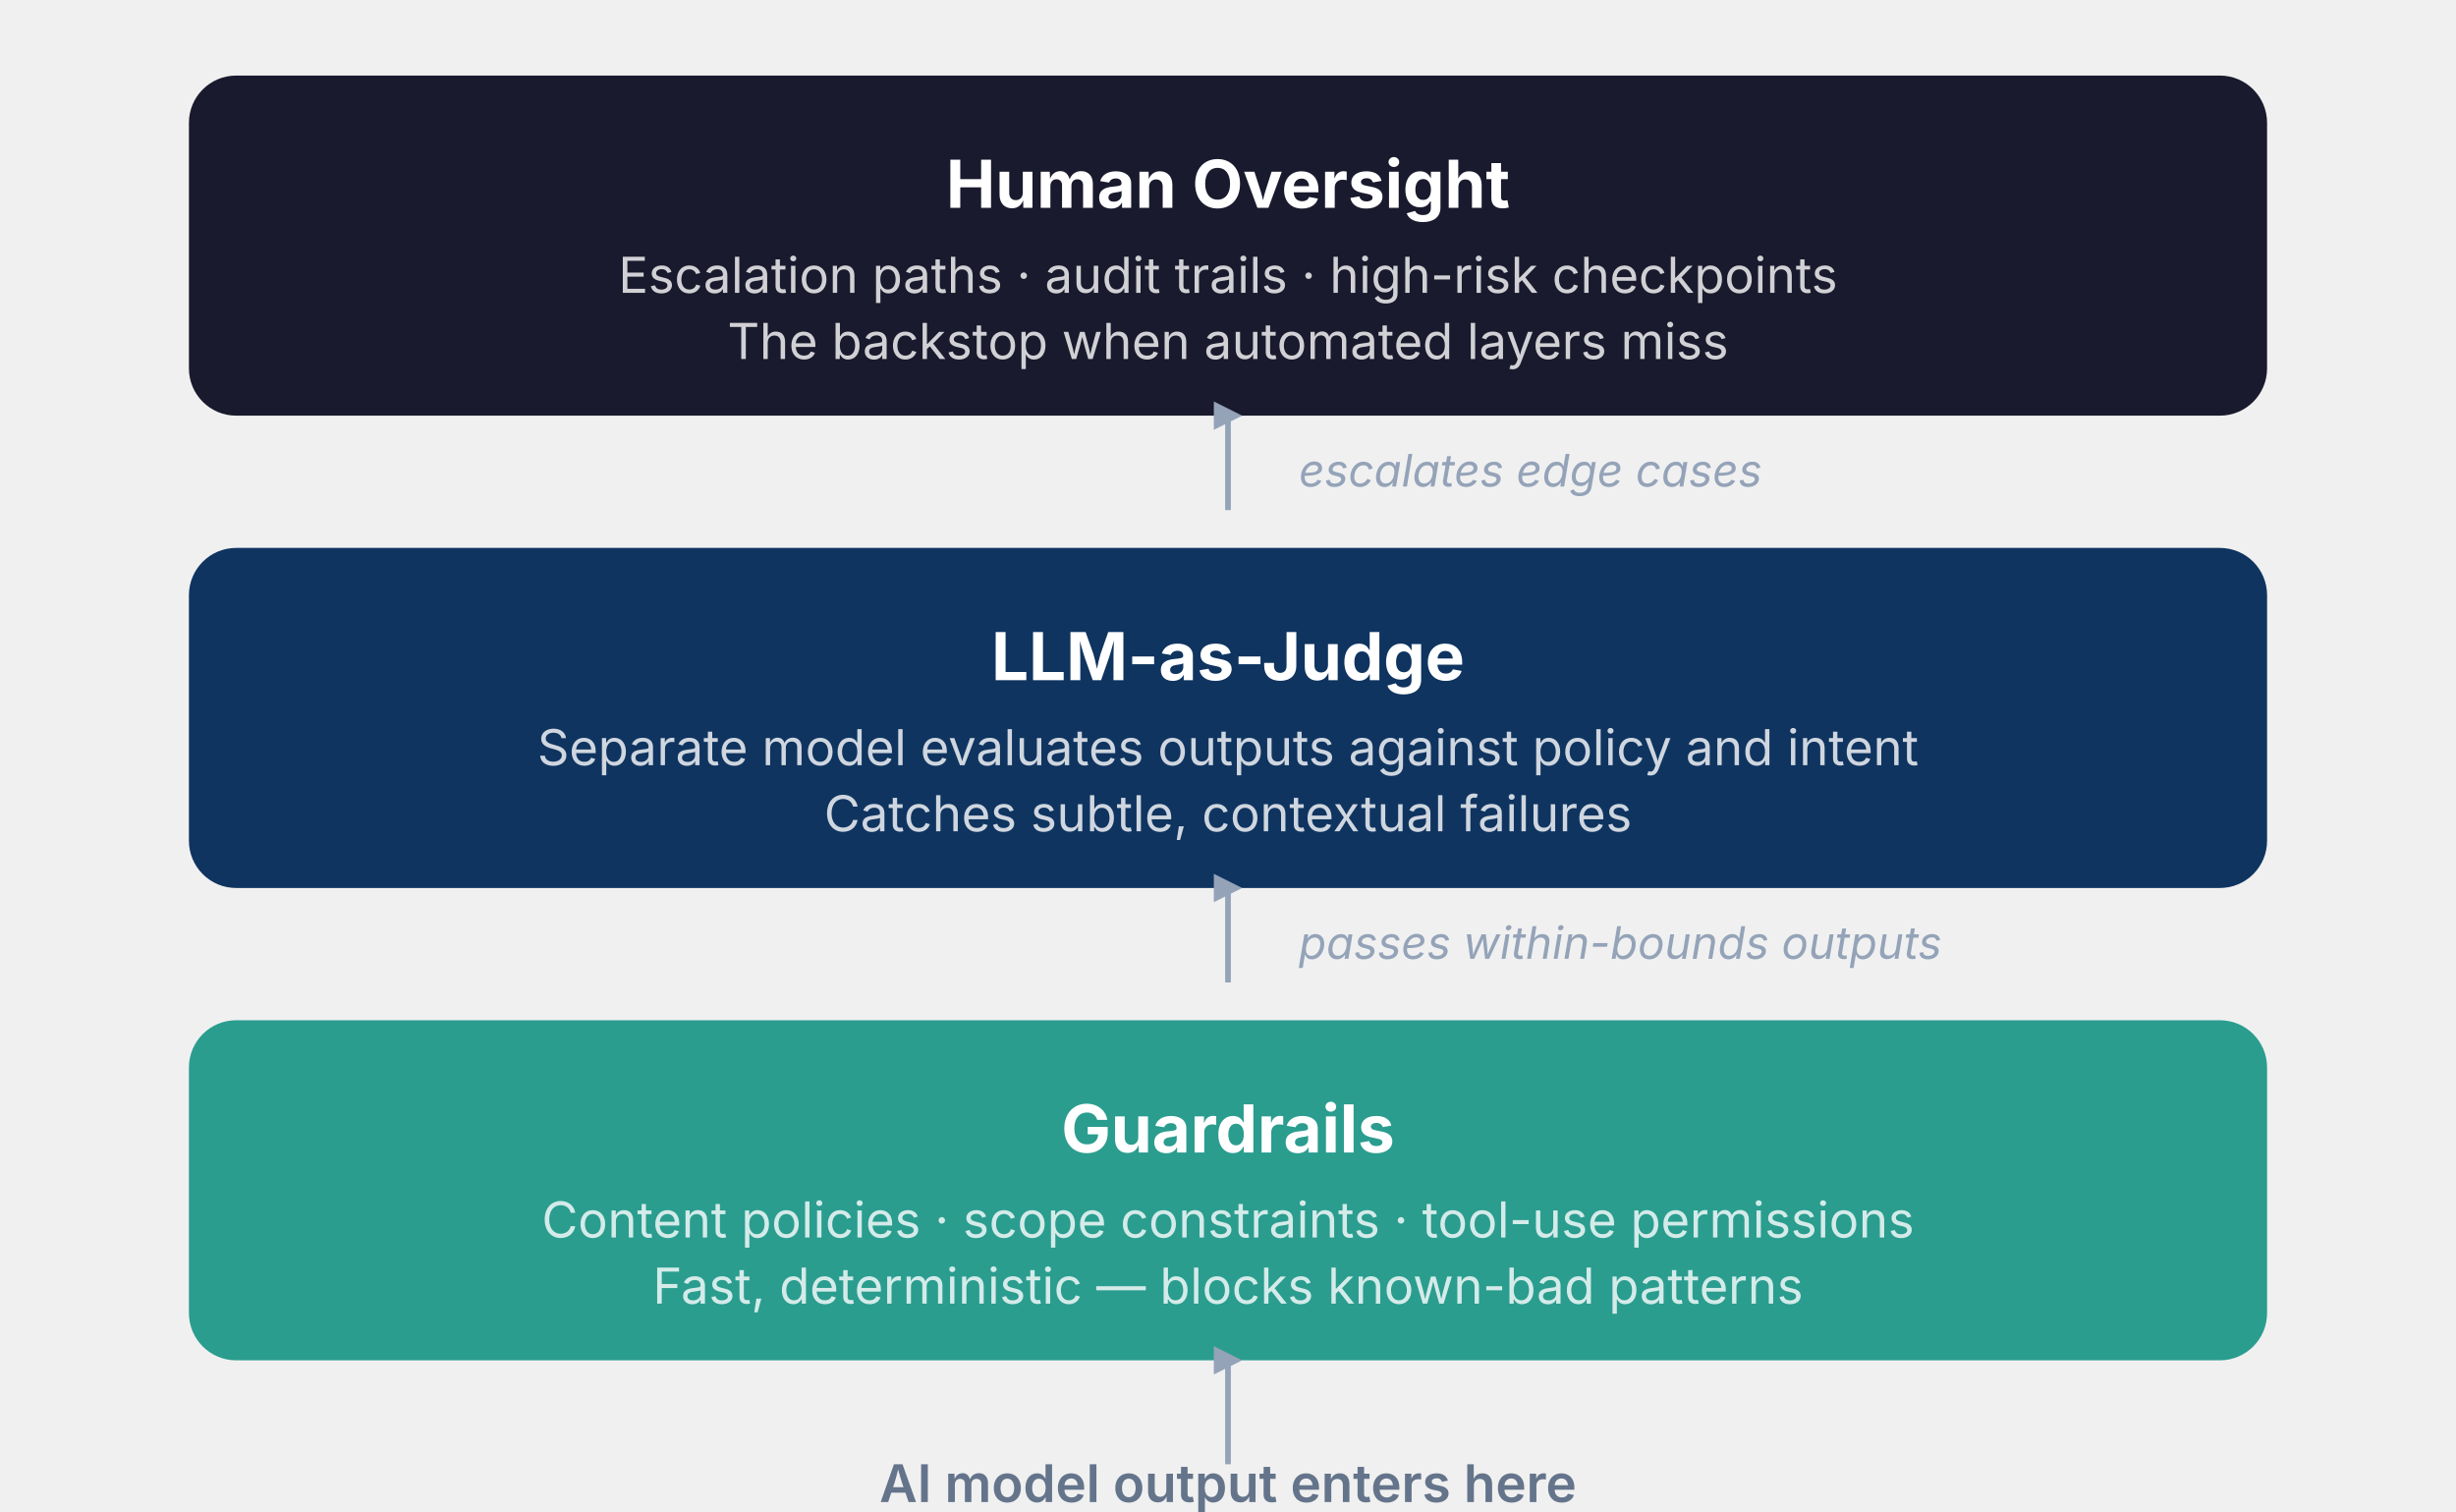
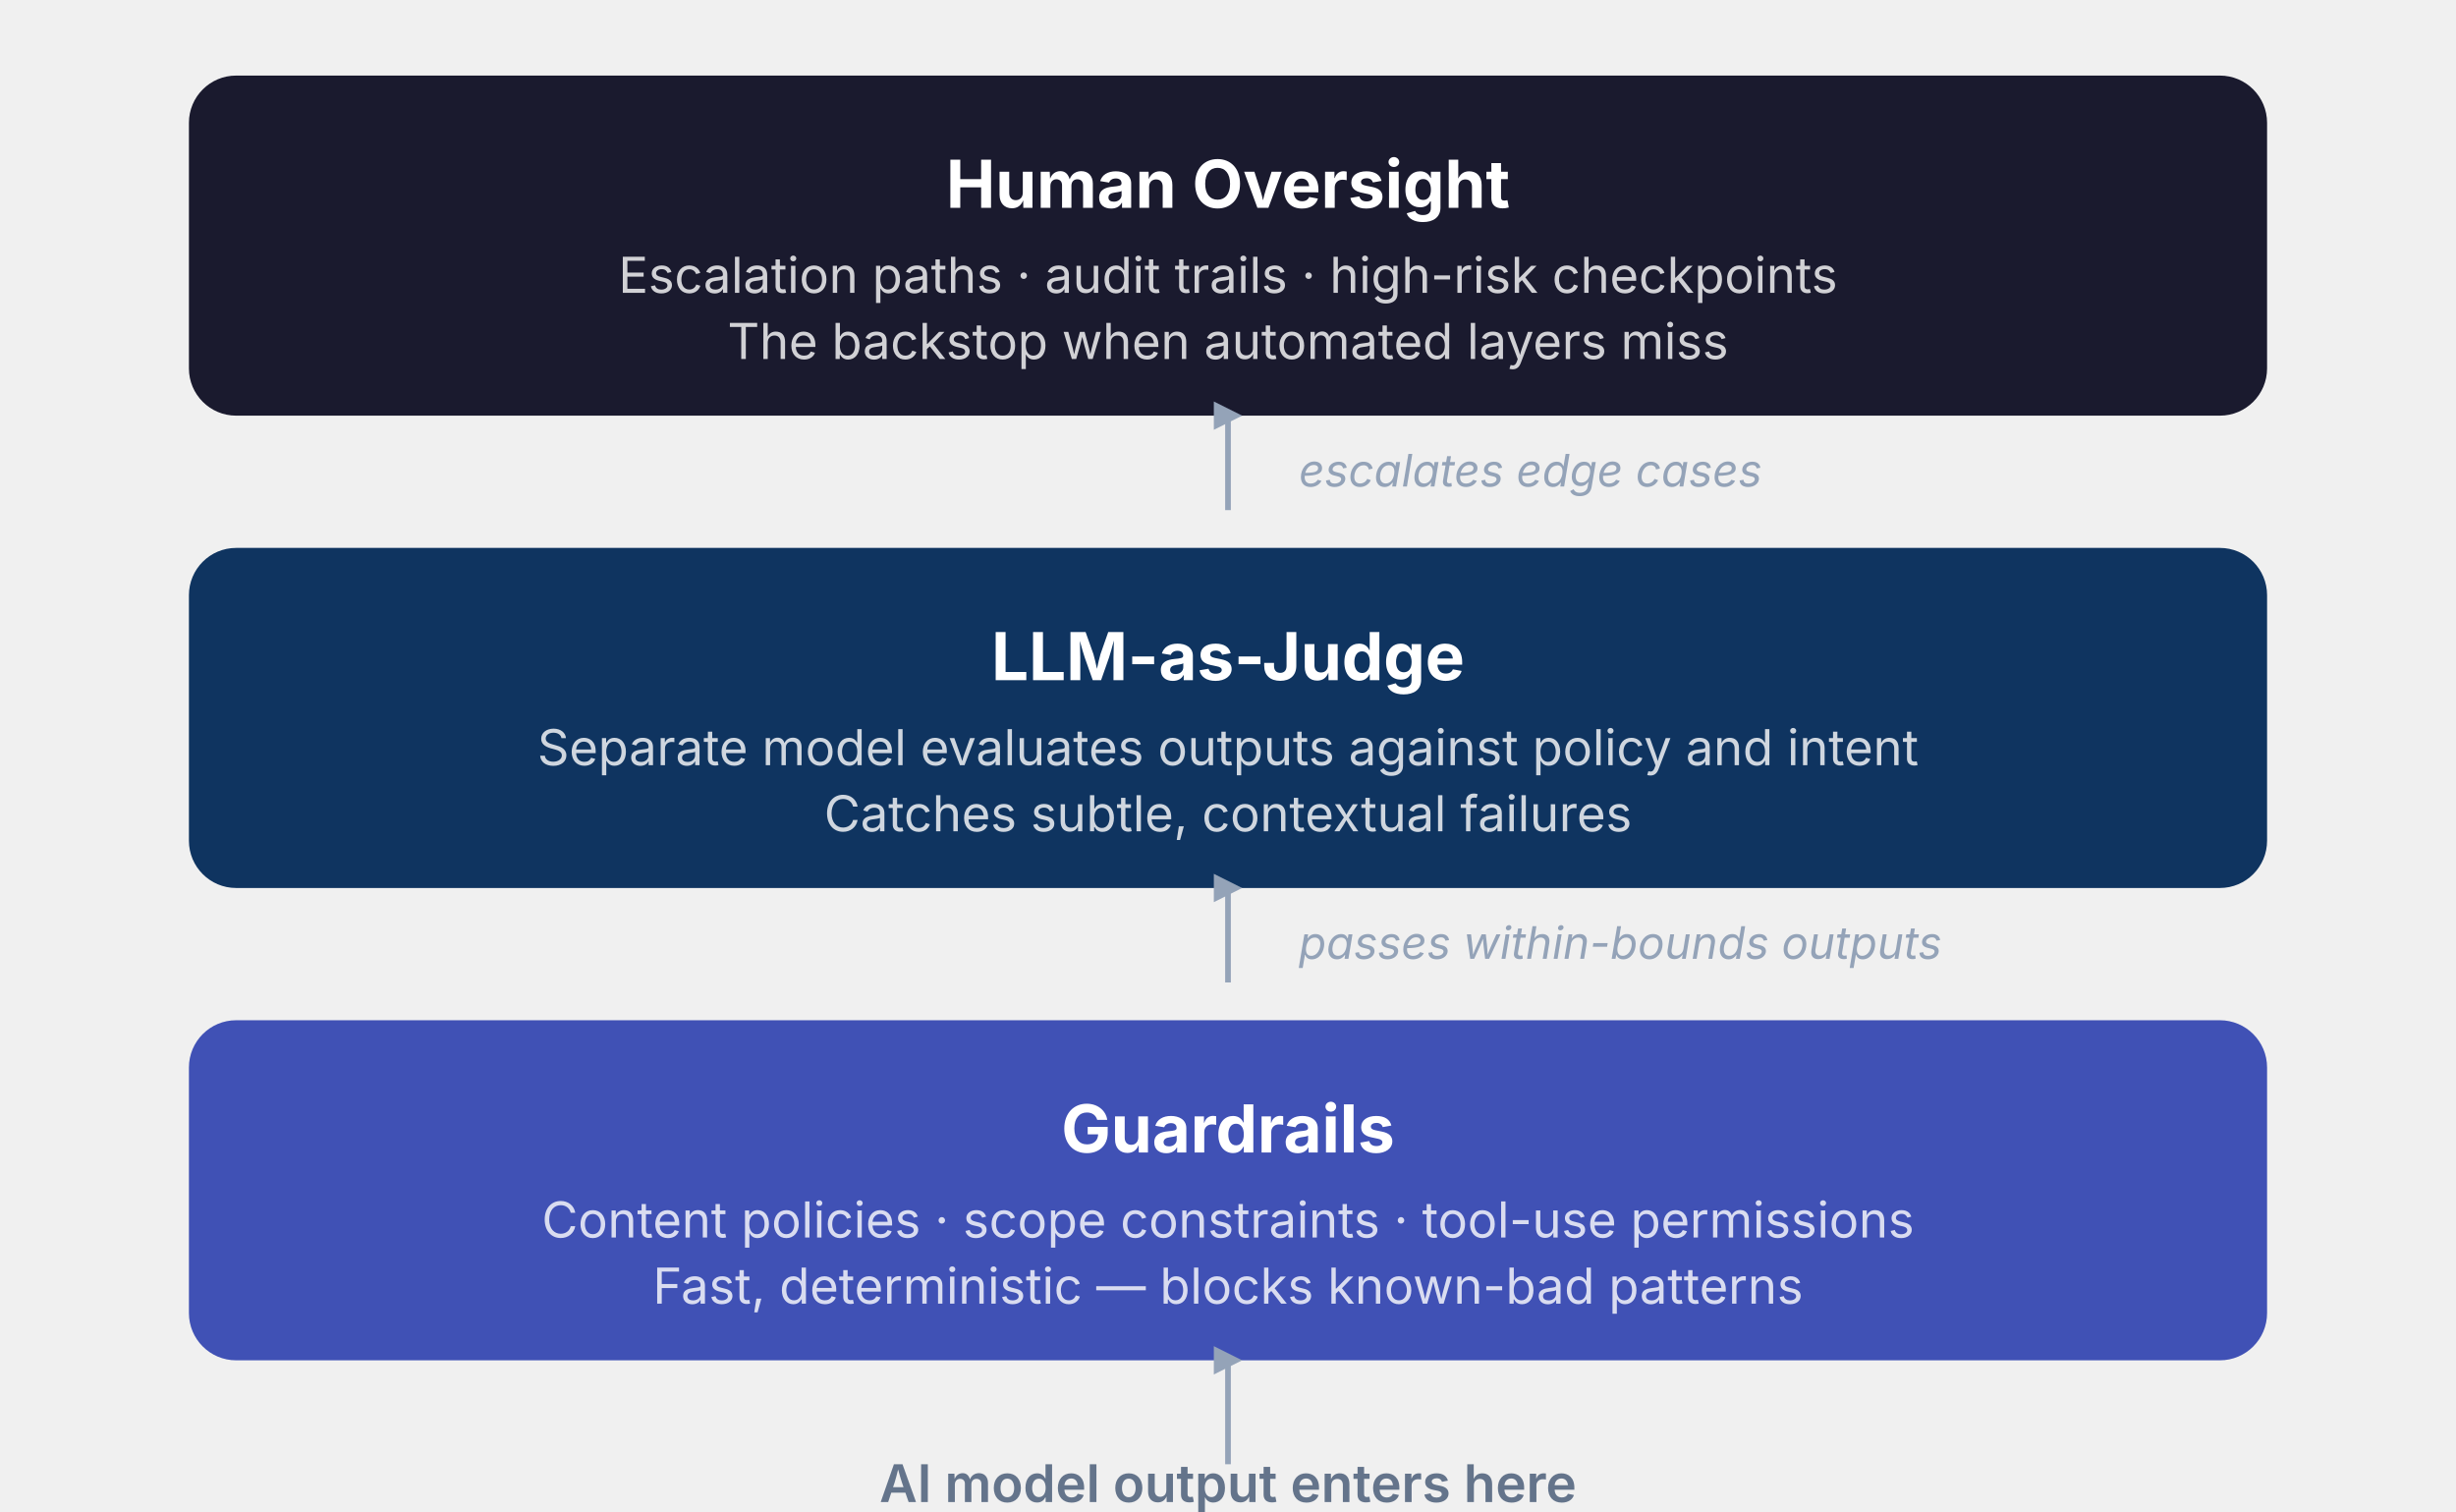
<svg xmlns="http://www.w3.org/2000/svg" viewBox="0 0 520 320" role="img" aria-label="Defence-in-depth: three layers of runtime AI security">
  <defs>
    <marker id="arr" viewBox="0 0 10 10" refX="5" refY="5" markerWidth="5" markerHeight="5" orient="auto-start-auto">
      <path d="M 0 0 L 10 5 L 0 10 z" fill="#94a3b8" />
    </marker>
  </defs>
  <style>
    text { font-family: Inter, system-ui, sans-serif; }
    .title { font-size: 14px; font-weight: 700; fill: #fff; }
    .desc { font-size: 10.5px; fill: rgba(255,255,255,0.8); }
    .arrow-text { font-size: 9.5px; fill: #94a3b8; font-style: italic; }
    .input-text { font-size: 11px; fill: #64748b; font-weight: 600; }
  </style>
  <rect x="40" y="16" width="440" height="72" rx="10" fill="#1a1a2e" />
  <text x="260" y="44" text-anchor="middle" class="title">Human Oversight</text>
  <text x="260" y="62" text-anchor="middle" class="desc">Escalation paths · audit trails · high-risk checkpoints</text>
  <text x="260" y="76" text-anchor="middle" class="desc">The backstop when automated layers miss</text>
  <line x1="260" y1="108" x2="260" y2="88" stroke="#94a3b8" stroke-width="1.2" marker-end="url(#arr)" />
  <text x="275" y="103" class="arrow-text">escalates edge cases</text>
  <rect x="40" y="116" width="440" height="72" rx="10" fill="#0f3460" />
  <text x="260" y="144" text-anchor="middle" class="title">LLM-as-Judge</text>
  <text x="260" y="162" text-anchor="middle" class="desc">Separate model evaluates outputs against policy and intent</text>
  <text x="260" y="176" text-anchor="middle" class="desc">Catches subtle, contextual failures</text>
  <line x1="260" y1="208" x2="260" y2="188" stroke="#94a3b8" stroke-width="1.2" marker-end="url(#arr)" />
  <text x="275" y="203" class="arrow-text">passes within-bounds outputs</text>
-   <rect x="40" y="216" width="440" height="72" rx="10" fill="#2a9d8f" />
+   <rect x="40" y="216" width="440" height="72" rx="10" fill="#4051b5" />
  <text x="260" y="244" text-anchor="middle" class="title">Guardrails</text>
  <text x="260" y="262" text-anchor="middle" class="desc">Content policies · scope constraints · tool-use permissions</text>
  <text x="260" y="276" text-anchor="middle" class="desc">Fast, deterministic — blocks known-bad patterns</text>
  <line x1="260" y1="310" x2="260" y2="288" stroke="#94a3b8" stroke-width="1.2" marker-end="url(#arr)" />
  <text x="260" y="318" text-anchor="middle" class="input-text">AI model output enters here</text>
</svg>
